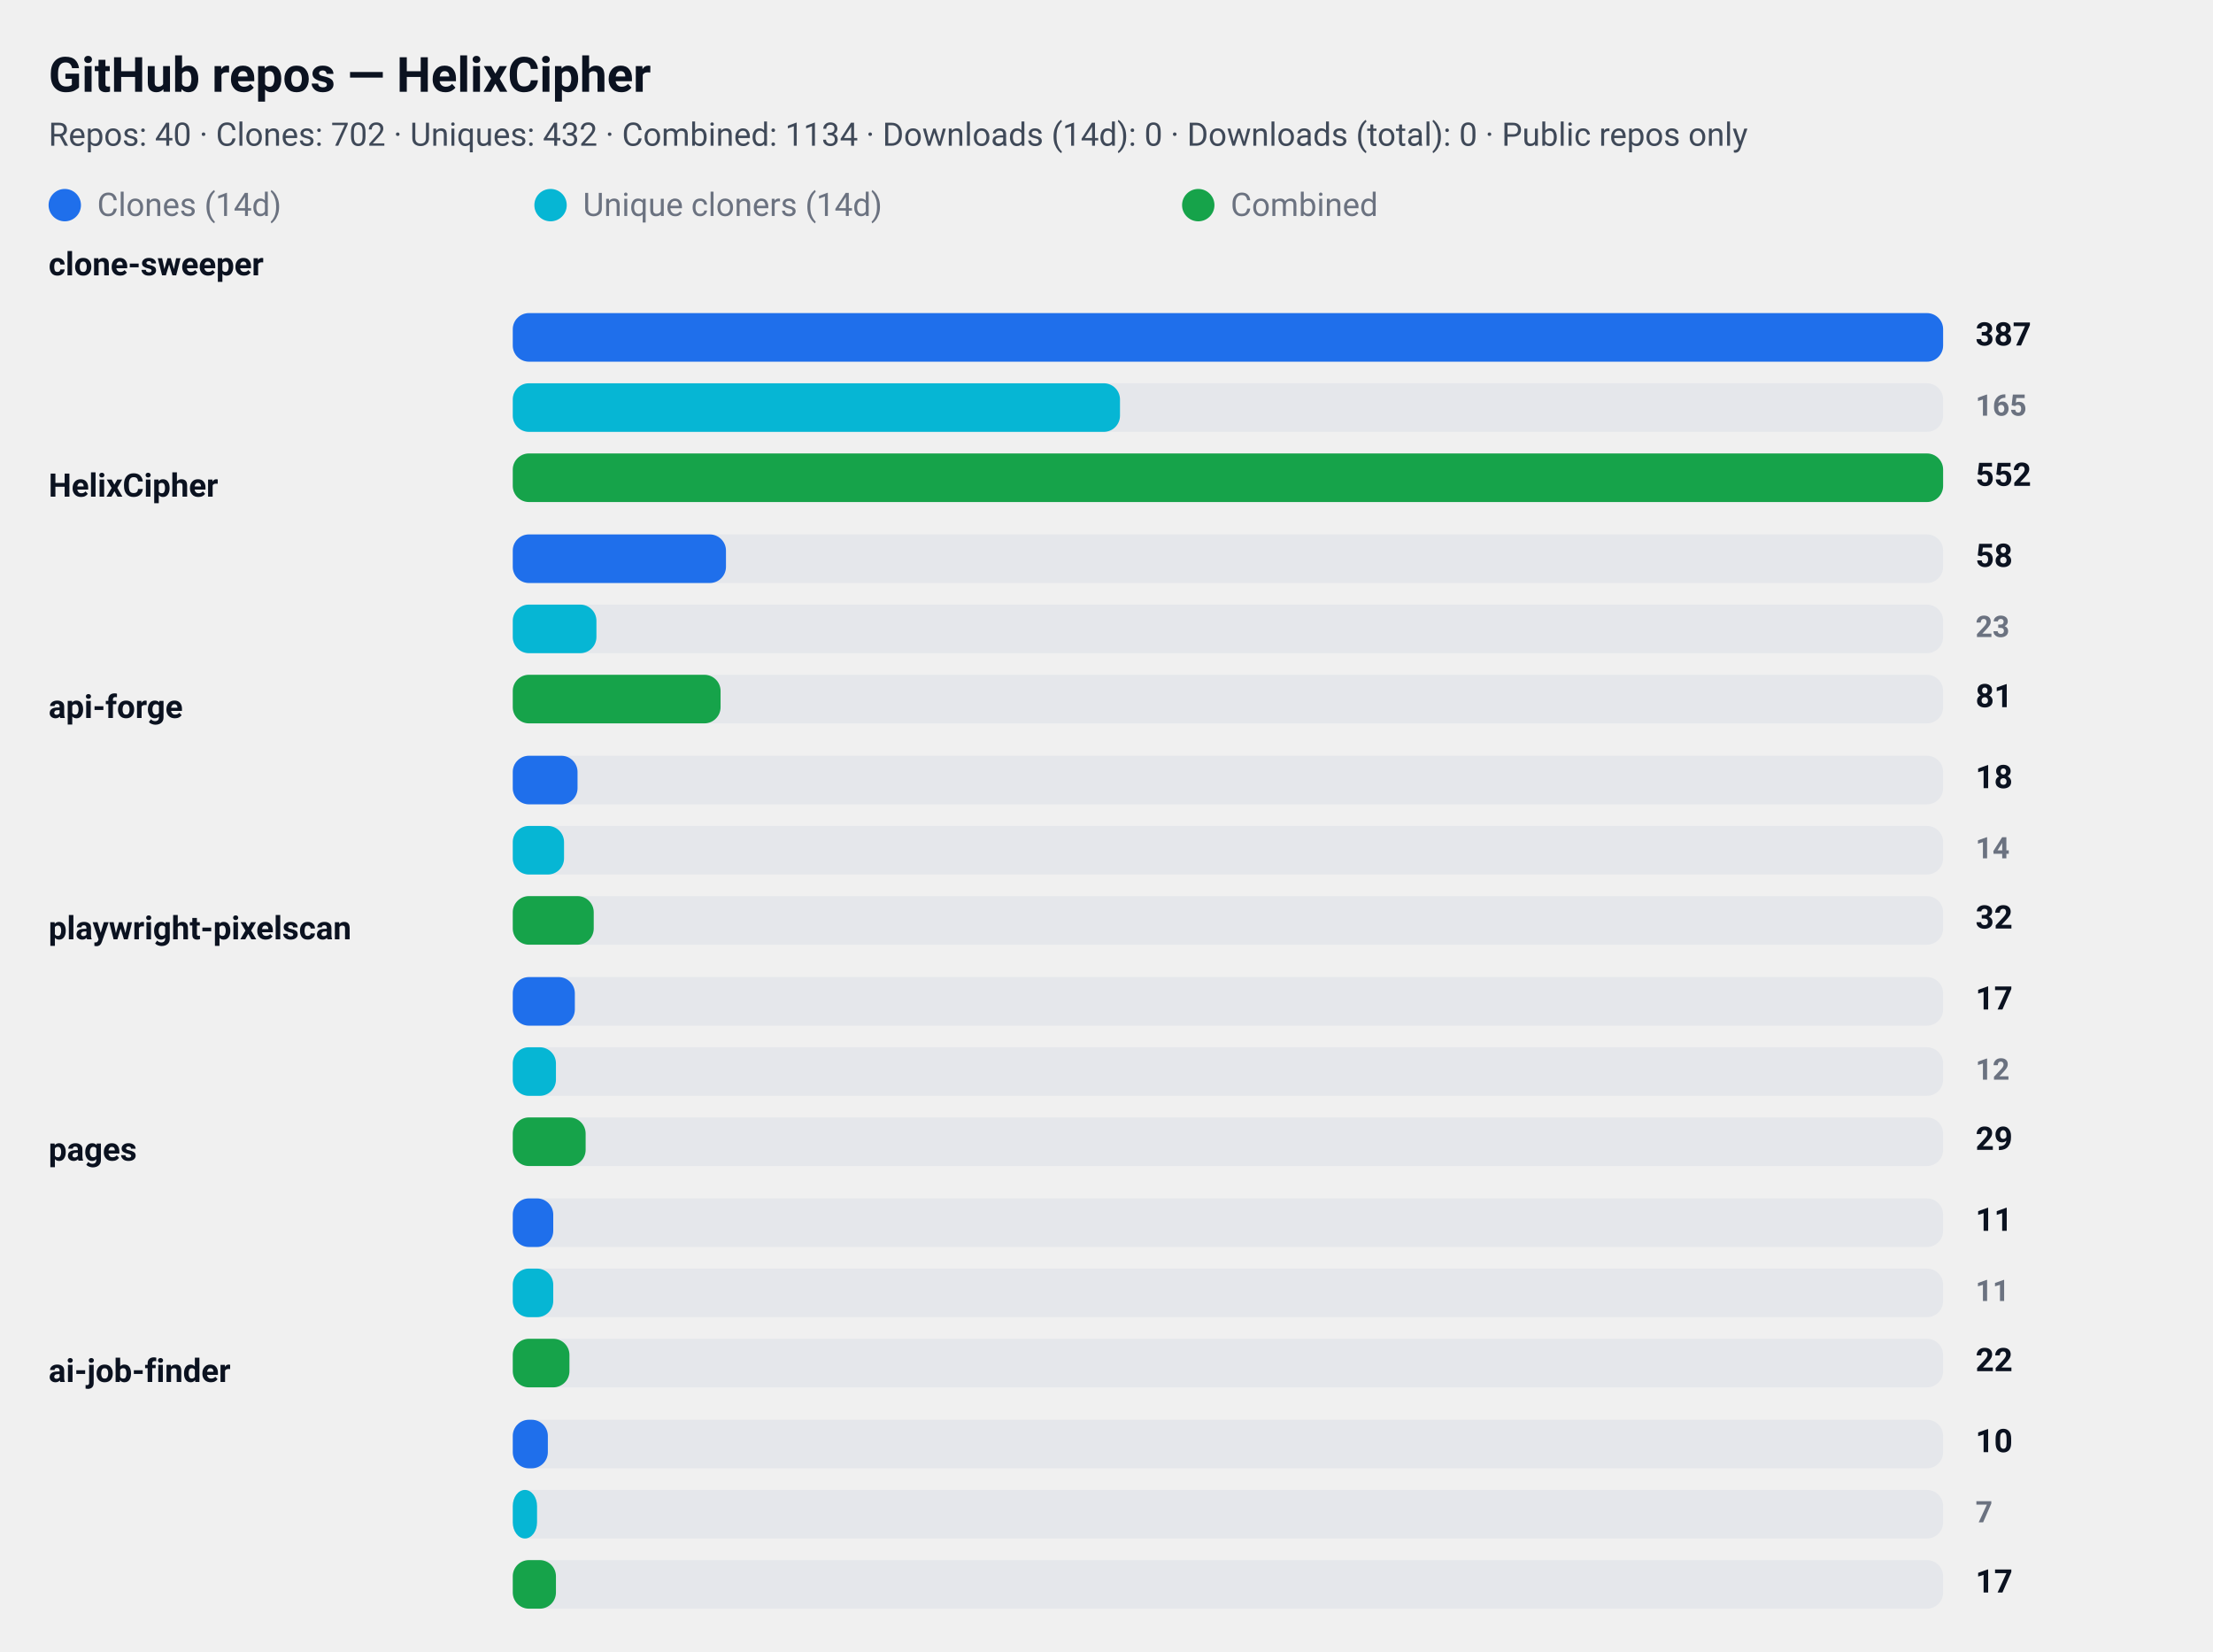
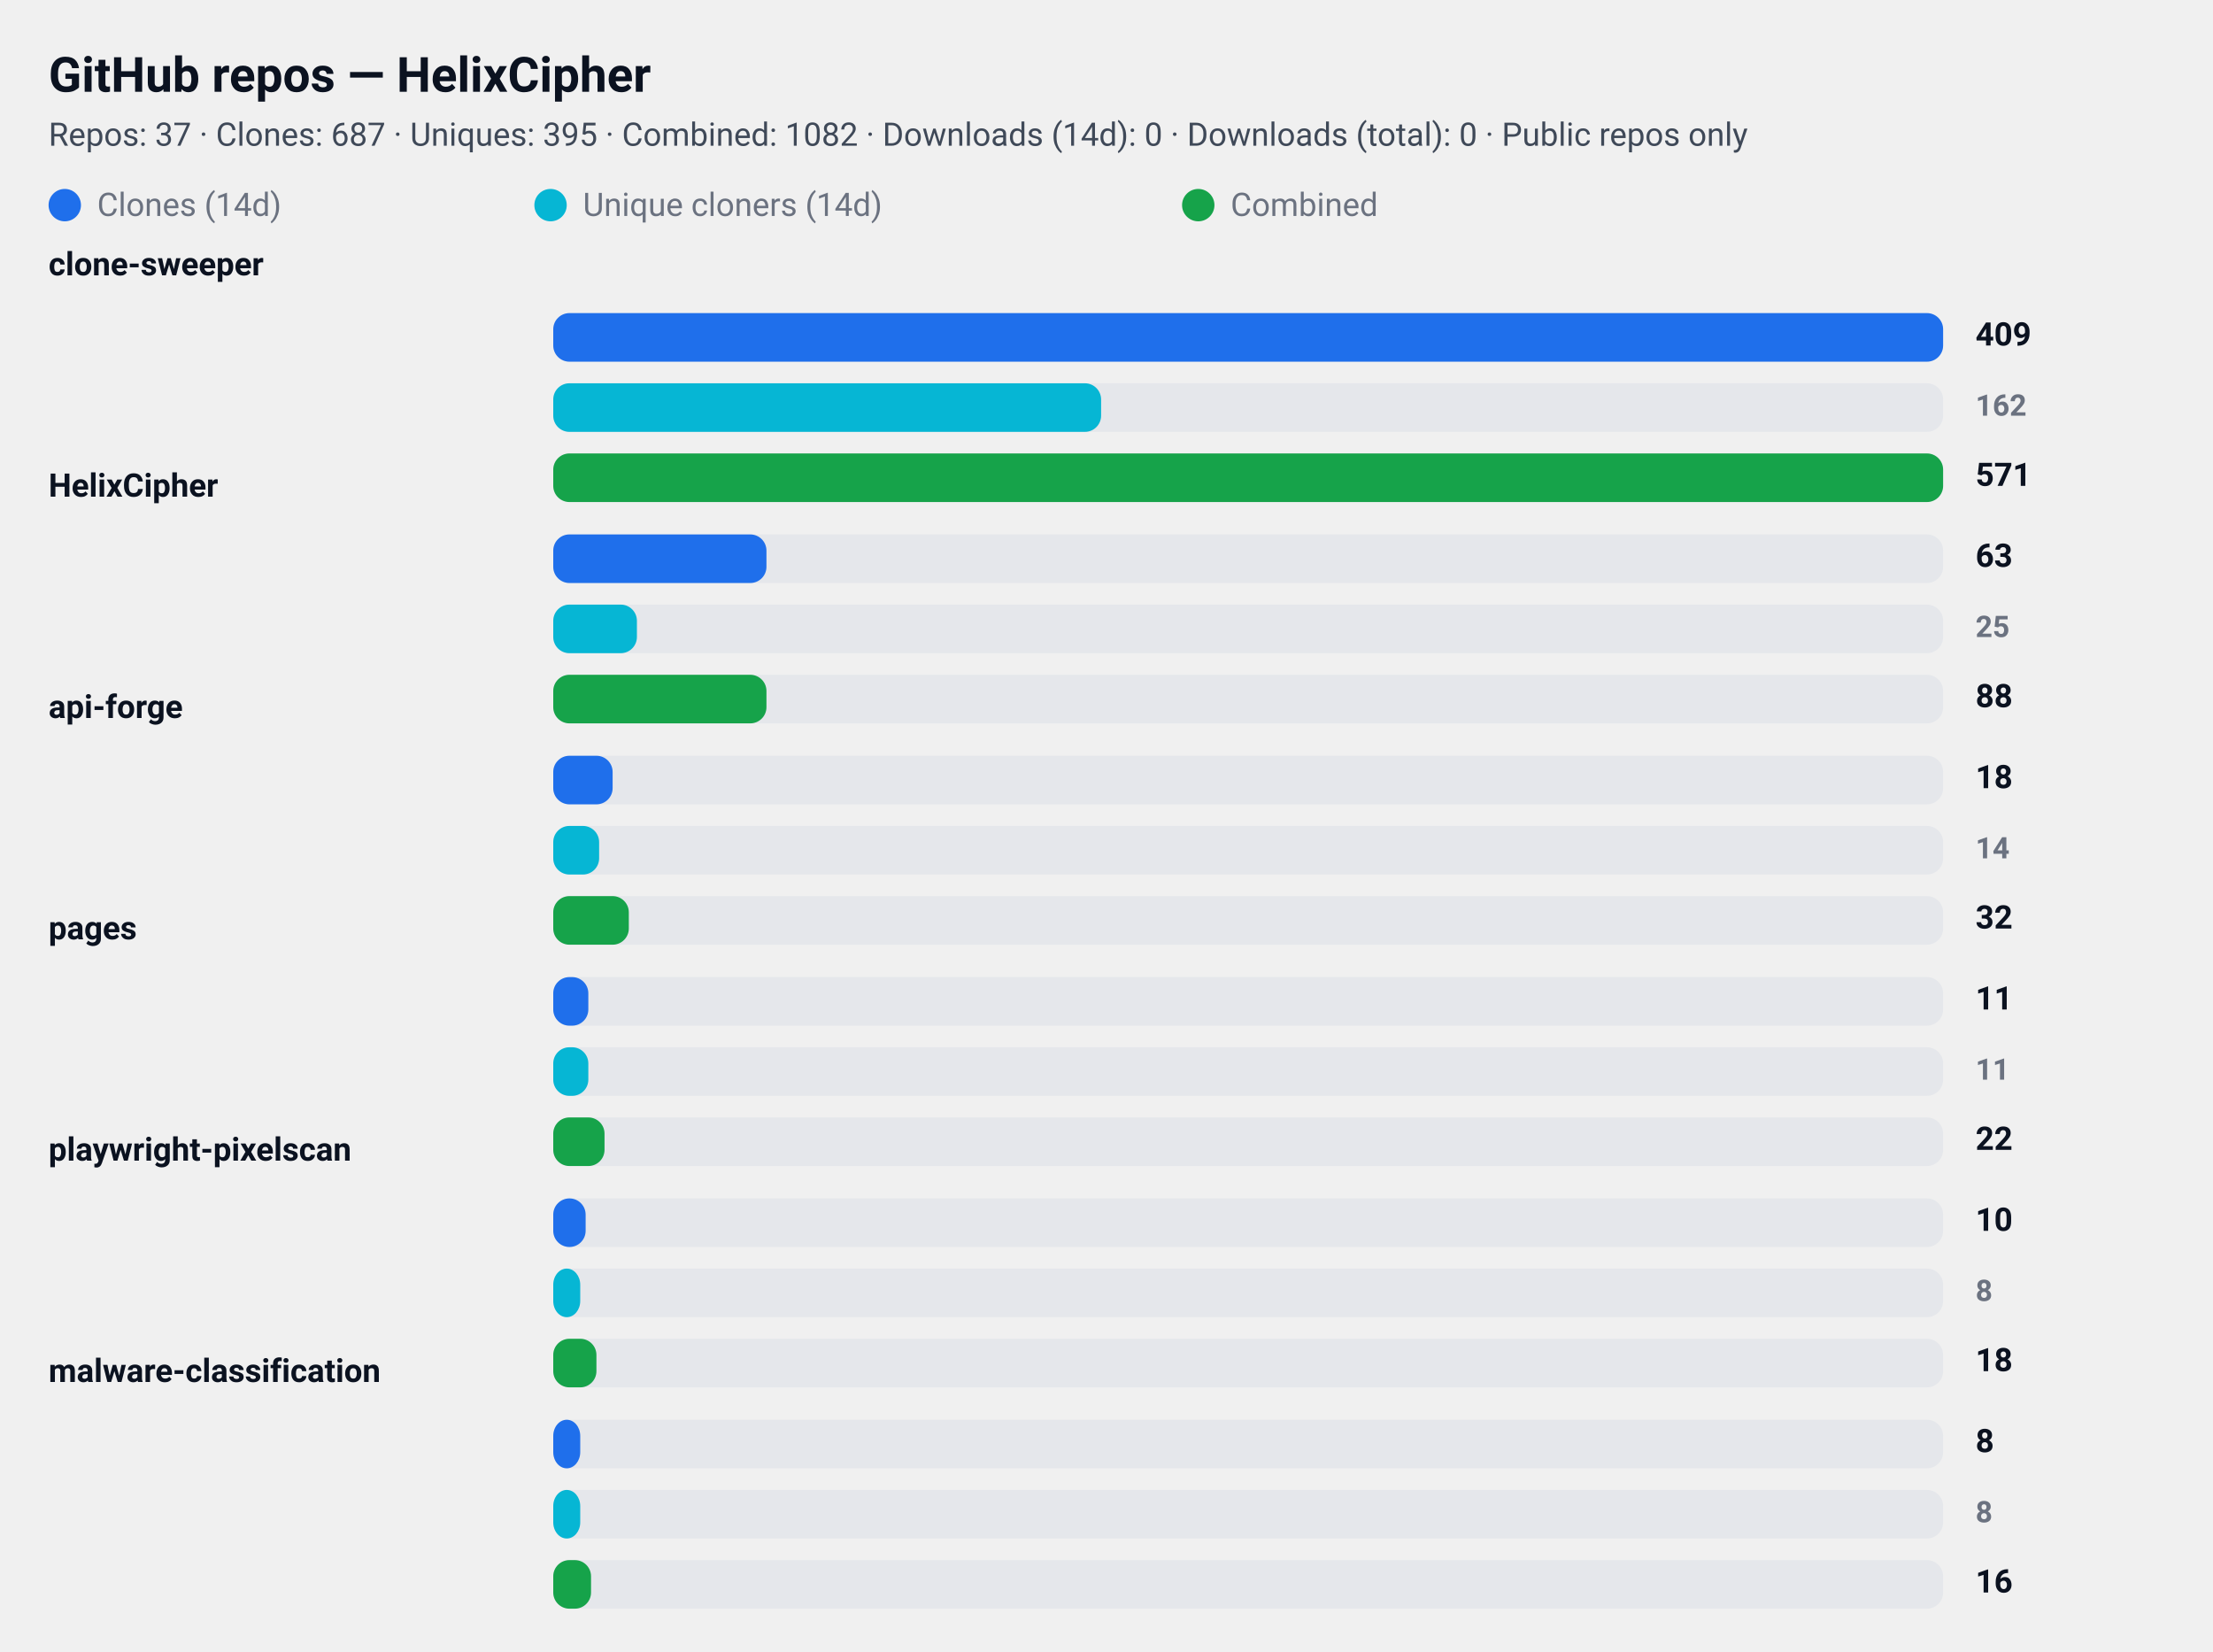
<svg xmlns="http://www.w3.org/2000/svg" width="820" height="612" viewBox="0 0 820 612" role="img" aria-label="GitHub repository clone statistics">
  <style>
  .card  { font-family: "Segoe UI", Roboto, "Helvetica Neue", Arial, sans-serif; }
  .title { font-weight: 700; font-size: 18px; fill: #0b1220; }
  .meta  { font-weight: 400; font-size: 12px; fill: #374151; opacity: 0.95; }
  .label { font-weight: 600; font-size: 12px; fill: #0b1220; }
  .count { font-weight: 700; font-size: 12px; fill: #0b1220; text-anchor: start; }
  .count-small { font-weight: 600; font-size: 11px; fill:#6b7280; text-anchor: start; }
  .muted { font-size:12px; fill:#6b7280; }

  .bar-clone { fill: #1f6feb; rx:6; }
  .bar-uniq  { fill: #06b6d4; rx:6; }
  .bar-comb  { fill: #16a34a; rx:6; }

  .bar-bg { fill: #e5e7eb; rx:6; }
  @media (prefers-color-scheme: dark) {
    .title, .meta, .label, .count, .count-small, .muted { fill: #ffffff; }
    .meta, .count-small { opacity: 0.9; }
  }
</style>
  <rect x="0" y="0" width="820" height="612" rx="12" fill="transparent" />
  <text x="18" y="34" class="title card">GitHub repos — HelixCipher</text>
-   <text x="18" y="54" class="meta card">Repos: 40 · Clones: 702 · Uniques: 432 · Combined: 1134 · Downloads (14d): 0 · Downloads (total): 0 · Public repos only</text>
+   <text x="18" y="54" class="meta card">Repos: 37 · Clones: 687 · Uniques: 395 · Combined: 1082 · Downloads (14d): 0 · Downloads (total): 0 · Public repos only</text>
  <g id="legend">
    <rect x="18" y="70" width="12" height="12" class="bar-clone" />
    <text x="36" y="80" class="muted card">Clones (14d)</text>
    <rect x="198" y="70" width="12" height="12" class="bar-uniq" />
    <text x="216" y="80" class="muted card">Unique cloners (14d)</text>
    <rect x="438" y="70" width="12" height="12" class="bar-comb" />
    <text x="456" y="80" class="muted card">Combined</text>
  </g>
  <text x="18" y="102" class="label card">clone-sweeper</text>
-   <rect x="190" y="116" width="530" height="18" class="bar-bg" />
-   <rect x="190" y="116" width="530" height="18" class="bar-clone" />
-   <text x="732" y="128" class="count card">387</text>
-   <rect x="190" y="142" width="530" height="18" class="bar-bg" />
-   <rect x="190" y="142" width="225" height="18" class="bar-uniq" />
-   <text x="732" y="154" class="count-small card">165</text>
-   <rect x="190" y="168" width="530" height="18" class="bar-bg" />
-   <rect x="190" y="168" width="530" height="18" class="bar-comb" />
-   <text x="732" y="180" class="count card">552</text>
+   <rect x="205" y="116" width="515" height="18" class="bar-bg" />
+   <rect x="205" y="116" width="515" height="18" class="bar-clone" />
+   <text x="732" y="128" class="count card">409</text>
+   <rect x="205" y="142" width="515" height="18" class="bar-bg" />
+   <rect x="205" y="142" width="203" height="18" class="bar-uniq" />
+   <text x="732" y="154" class="count-small card">162</text>
+   <rect x="205" y="168" width="515" height="18" class="bar-bg" />
+   <rect x="205" y="168" width="515" height="18" class="bar-comb" />
+   <text x="732" y="180" class="count card">571</text>
  <text x="18" y="184" class="label card">HelixCipher</text>
-   <rect x="190" y="198" width="530" height="18" class="bar-bg" />
-   <rect x="190" y="198" width="79" height="18" class="bar-clone" />
-   <text x="732" y="210" class="count card">58</text>
-   <rect x="190" y="224" width="530" height="18" class="bar-bg" />
-   <rect x="190" y="224" width="31" height="18" class="bar-uniq" />
-   <text x="732" y="236" class="count-small card">23</text>
-   <rect x="190" y="250" width="530" height="18" class="bar-bg" />
-   <rect x="190" y="250" width="77" height="18" class="bar-comb" />
-   <text x="732" y="262" class="count card">81</text>
+   <rect x="205" y="198" width="515" height="18" class="bar-bg" />
+   <rect x="205" y="198" width="79" height="18" class="bar-clone" />
+   <text x="732" y="210" class="count card">63</text>
+   <rect x="205" y="224" width="515" height="18" class="bar-bg" />
+   <rect x="205" y="224" width="31" height="18" class="bar-uniq" />
+   <text x="732" y="236" class="count-small card">25</text>
+   <rect x="205" y="250" width="515" height="18" class="bar-bg" />
+   <rect x="205" y="250" width="79" height="18" class="bar-comb" />
+   <text x="732" y="262" class="count card">88</text>
  <text x="18" y="266" class="label card">api-forge</text>
-   <rect x="190" y="280" width="530" height="18" class="bar-bg" />
-   <rect x="190" y="280" width="24" height="18" class="bar-clone" />
+   <rect x="205" y="280" width="515" height="18" class="bar-bg" />
+   <rect x="205" y="280" width="22" height="18" class="bar-clone" />
  <text x="732" y="292" class="count card">18</text>
-   <rect x="190" y="306" width="530" height="18" class="bar-bg" />
-   <rect x="190" y="306" width="19" height="18" class="bar-uniq" />
+   <rect x="205" y="306" width="515" height="18" class="bar-bg" />
+   <rect x="205" y="306" width="17" height="18" class="bar-uniq" />
  <text x="732" y="318" class="count-small card">14</text>
-   <rect x="190" y="332" width="530" height="18" class="bar-bg" />
-   <rect x="190" y="332" width="30" height="18" class="bar-comb" />
+   <rect x="205" y="332" width="515" height="18" class="bar-bg" />
+   <rect x="205" y="332" width="28" height="18" class="bar-comb" />
  <text x="732" y="344" class="count card">32</text>
-   <text x="18" y="348" class="label card">playwright-pixelscan</text>
-   <rect x="190" y="362" width="530" height="18" class="bar-bg" />
-   <rect x="190" y="362" width="23" height="18" class="bar-clone" />
-   <text x="732" y="374" class="count card">17</text>
-   <rect x="190" y="388" width="530" height="18" class="bar-bg" />
-   <rect x="190" y="388" width="16" height="18" class="bar-uniq" />
-   <text x="732" y="400" class="count-small card">12</text>
-   <rect x="190" y="414" width="530" height="18" class="bar-bg" />
-   <rect x="190" y="414" width="27" height="18" class="bar-comb" />
-   <text x="732" y="426" class="count card">29</text>
-   <text x="18" y="430" class="label card">pages</text>
-   <rect x="190" y="444" width="530" height="18" class="bar-bg" />
-   <rect x="190" y="444" width="15" height="18" class="bar-clone" />
-   <text x="732" y="456" class="count card">11</text>
-   <rect x="190" y="470" width="530" height="18" class="bar-bg" />
-   <rect x="190" y="470" width="15" height="18" class="bar-uniq" />
-   <text x="732" y="482" class="count-small card">11</text>
-   <rect x="190" y="496" width="530" height="18" class="bar-bg" />
-   <rect x="190" y="496" width="21" height="18" class="bar-comb" />
-   <text x="732" y="508" class="count card">22</text>
-   <text x="18" y="512" class="label card">ai-job-finder</text>
-   <rect x="190" y="526" width="530" height="18" class="bar-bg" />
-   <rect x="190" y="526" width="13" height="18" class="bar-clone" />
-   <text x="732" y="538" class="count card">10</text>
-   <rect x="190" y="552" width="530" height="18" class="bar-bg" />
-   <rect x="190" y="552" width="9" height="18" class="bar-uniq" />
-   <text x="732" y="564" class="count-small card">7</text>
-   <rect x="190" y="578" width="530" height="18" class="bar-bg" />
-   <rect x="190" y="578" width="16" height="18" class="bar-comb" />
-   <text x="732" y="590" class="count card">17</text>
+   <text x="18" y="348" class="label card">pages</text>
+   <rect x="205" y="362" width="515" height="18" class="bar-bg" />
+   <rect x="205" y="362" width="13" height="18" class="bar-clone" />
+   <text x="732" y="374" class="count card">11</text>
+   <rect x="205" y="388" width="515" height="18" class="bar-bg" />
+   <rect x="205" y="388" width="13" height="18" class="bar-uniq" />
+   <text x="732" y="400" class="count-small card">11</text>
+   <rect x="205" y="414" width="515" height="18" class="bar-bg" />
+   <rect x="205" y="414" width="19" height="18" class="bar-comb" />
+   <text x="732" y="426" class="count card">22</text>
+   <text x="18" y="430" class="label card">playwright-pixelscan</text>
+   <rect x="205" y="444" width="515" height="18" class="bar-bg" />
+   <rect x="205" y="444" width="12" height="18" class="bar-clone" />
+   <text x="732" y="456" class="count card">10</text>
+   <rect x="205" y="470" width="515" height="18" class="bar-bg" />
+   <rect x="205" y="470" width="10" height="18" class="bar-uniq" />
+   <text x="732" y="482" class="count-small card">8</text>
+   <rect x="205" y="496" width="515" height="18" class="bar-bg" />
+   <rect x="205" y="496" width="16" height="18" class="bar-comb" />
+   <text x="732" y="508" class="count card">18</text>
+   <text x="18" y="512" class="label card">malware-classification</text>
+   <rect x="205" y="526" width="515" height="18" class="bar-bg" />
+   <rect x="205" y="526" width="10" height="18" class="bar-clone" />
+   <text x="732" y="538" class="count card">8</text>
+   <rect x="205" y="552" width="515" height="18" class="bar-bg" />
+   <rect x="205" y="552" width="10" height="18" class="bar-uniq" />
+   <text x="732" y="564" class="count-small card">8</text>
+   <rect x="205" y="578" width="515" height="18" class="bar-bg" />
+   <rect x="205" y="578" width="14" height="18" class="bar-comb" />
+   <text x="732" y="590" class="count card">16</text>
</svg>
